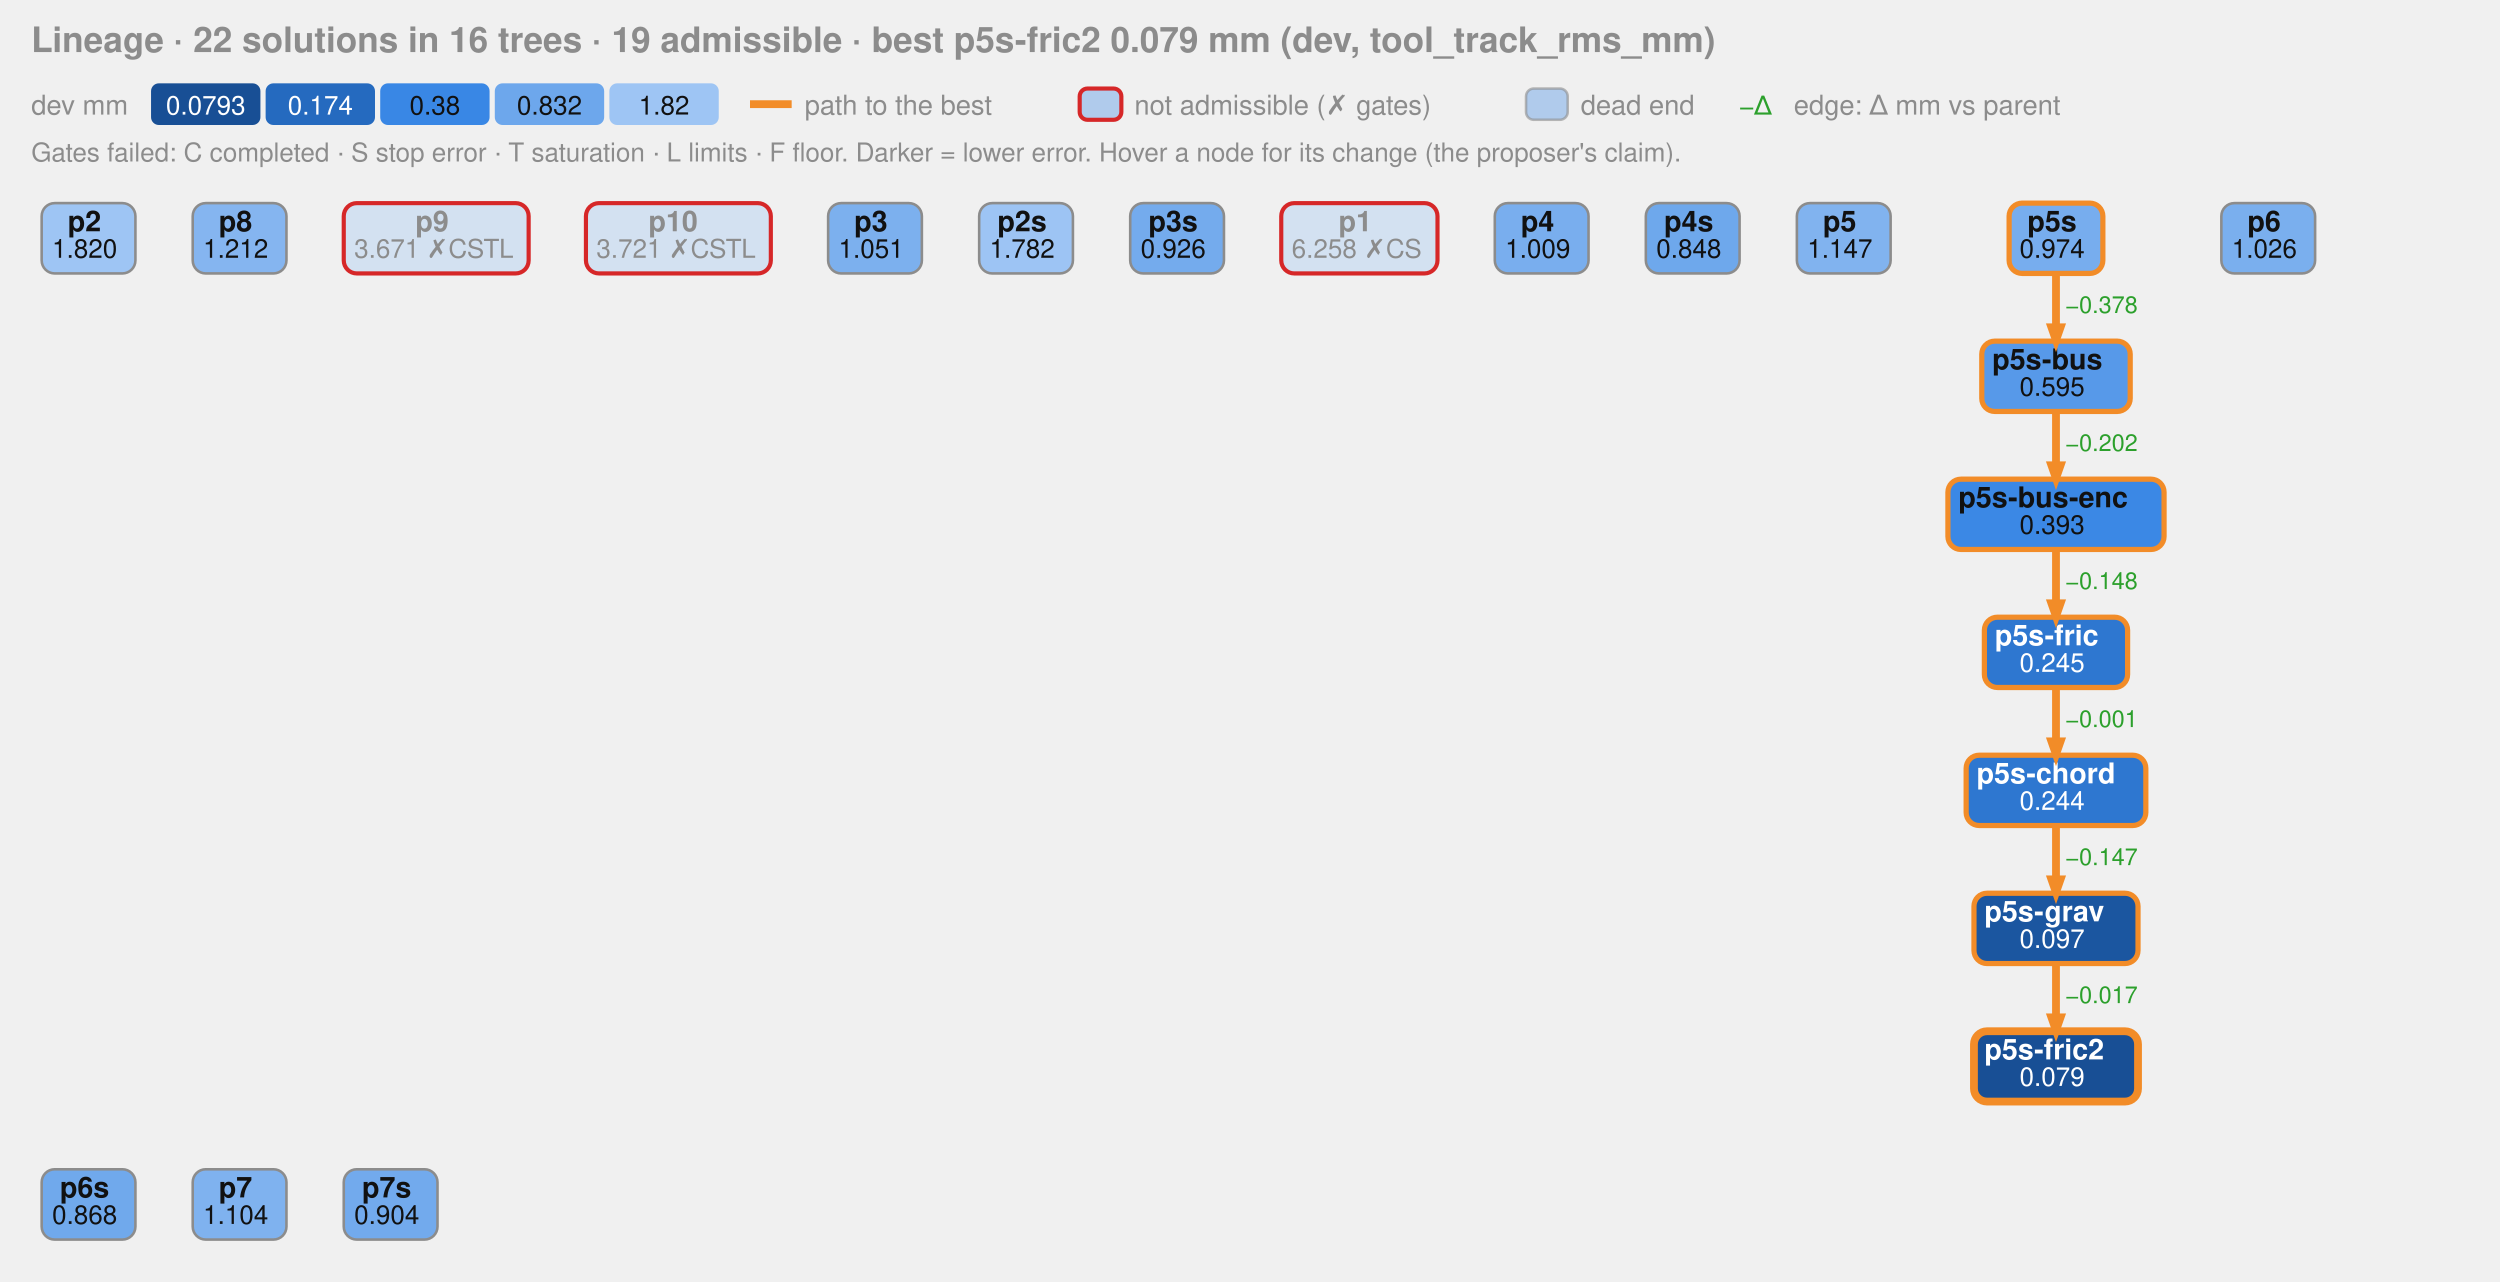
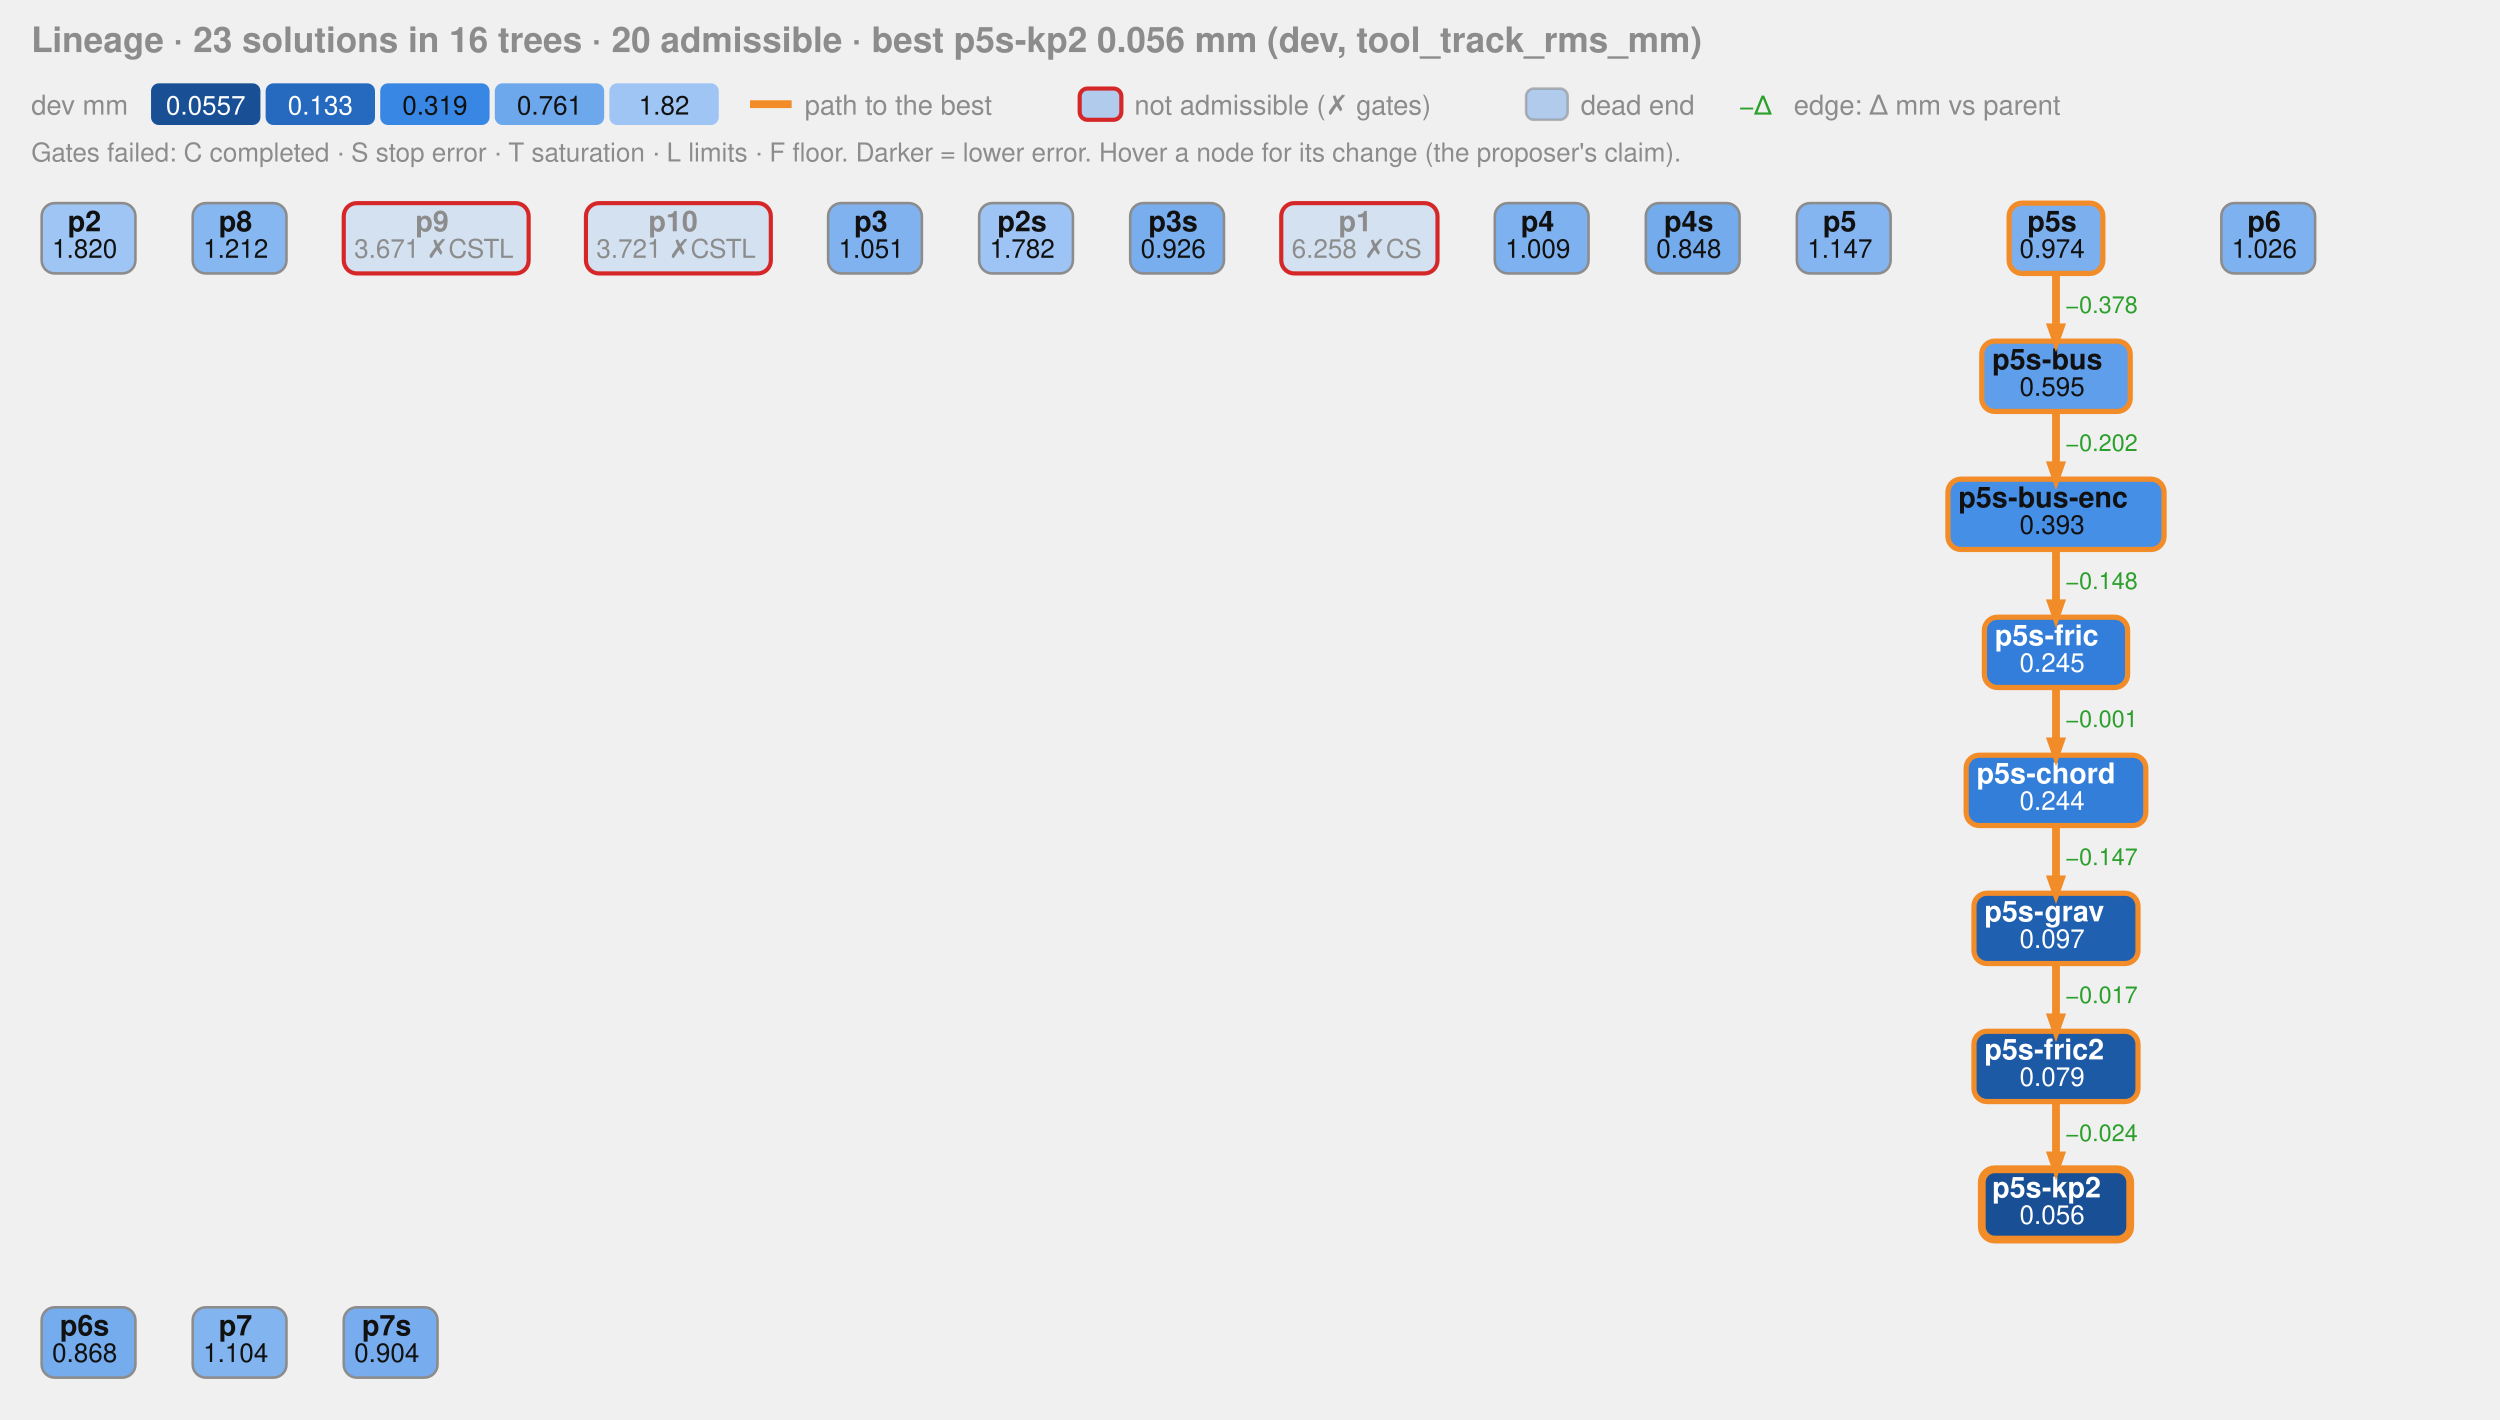
- <svg xmlns="http://www.w3.org/2000/svg" xmlns:xlink="http://www.w3.org/1999/xlink" width="960" height="492" viewBox="0 0 960 492" font-family="Helvetica, Arial, 'Liberation Sans', 'Nimbus Sans', sans-serif" font-size="11" fill="#8c8c8c" role="img" aria-label="Lineage · 22 solutions in 16 trees · 19 admissible · best p5s-fric2 0.079 mm (dev, tool_track_rms_mm)">
-   <text x="12.0" y="20.0" font-size="13.5" font-weight="600">Lineage · 22 solutions in 16 trees · 19 admissible · best p5s-fric2 0.079 mm (dev, tool_track_rms_mm)</text>
+ <svg xmlns="http://www.w3.org/2000/svg" xmlns:xlink="http://www.w3.org/1999/xlink" width="960" height="545" viewBox="0 0 960 545" font-family="Helvetica, Arial, 'Liberation Sans', 'Nimbus Sans', sans-serif" font-size="11" fill="#8c8c8c" role="img" aria-label="Lineage · 23 solutions in 16 trees · 20 admissible · best p5s-kp2 0.056 mm (dev, tool_track_rms_mm)">
+   <text x="12.0" y="20.0" font-size="13.5" font-weight="600">Lineage · 23 solutions in 16 trees · 20 admissible · best p5s-kp2 0.056 mm (dev, tool_track_rms_mm)</text>
  <text x="12.0" y="44.0" font-size="10.5">dev mm</text>
  <rect x="58.0" y="32.0" width="42" height="16" rx="3" fill="#184f95" />
-   <text x="79.0" y="44.0" fill="#ffffff" font-size="10" text-anchor="middle">0.0793</text>
+   <text x="79.0" y="44.0" fill="#ffffff" font-size="10" text-anchor="middle">0.0557</text>
  <rect x="102.0" y="32.0" width="42" height="16" rx="3" fill="#256abf" />
-   <text x="123.0" y="44.0" fill="#ffffff" font-size="10" text-anchor="middle">0.174</text>
+   <text x="123.0" y="44.0" fill="#ffffff" font-size="10" text-anchor="middle">0.133</text>
  <rect x="146.0" y="32.0" width="42" height="16" rx="3" fill="#3987e5" />
-   <text x="167.0" y="44.0" fill="#111111" font-size="10" text-anchor="middle">0.38</text>
+   <text x="167.0" y="44.0" fill="#111111" font-size="10" text-anchor="middle">0.319</text>
  <rect x="190.0" y="32.0" width="42" height="16" rx="3" fill="#6da7ec" />
-   <text x="211.0" y="44.0" fill="#111111" font-size="10" text-anchor="middle">0.832</text>
+   <text x="211.0" y="44.0" fill="#111111" font-size="10" text-anchor="middle">0.761</text>
  <rect x="234.0" y="32.0" width="42" height="16" rx="3" fill="#9ec5f4" />
  <text x="255.0" y="44.0" fill="#111111" font-size="10" text-anchor="middle">1.82</text>
  <line x1="288.0" x2="304.0" y1="40.0" y2="40.0" stroke="#f28c28" stroke-width="3" />
  <text x="309.0" y="44.0" font-size="10.5">path to the best</text>
  <rect x="414.6" y="34.0" width="16" height="12" rx="3" fill="#3987e5" fill-opacity="0.35" stroke="#d62728" stroke-width="1.6" />
  <text x="435.6" y="44.0" font-size="10.5">not admissible (✗ gates)</text>
  <rect x="586.0" y="34.0" width="16" height="12" rx="3" fill="#3987e5" fill-opacity="0.35" stroke="#8c8c8c" stroke-opacity="0.6" />
  <text x="607.0" y="44.0" font-size="10.5">dead end</text>
  <text x="667.8" y="44.0" fill="#2ca02c" font-size="10">−Δ</text>
  <text x="688.8" y="44.0" font-size="10.5">edge: Δ mm vs parent</text>
  <text x="12.0" y="62.0" font-size="10">Gates failed: C completed · S stop error · T saturation · L limits · F floor. Darker = lower error. Hover a node for its change (the proposer's claim).</text>
  <g transform="translate(12.0 74.0)">
    <g class="graph" transform="scale(1 1) rotate(0) translate(4 31)">
      <g class="node">
        <a xlink:title="#1 p2 · 1.820 mm · admissible · change: the trajectory's column (as built), board PD">
          <rect fill="#9ec5f4" stroke="#8c8c8c" x="0" y="-27" width="36" height="27" rx="5" />
          <text x="10" y="-16.2" font-weight="bold" fill="#111111">p2</text>
          <text x="4" y="-6" font-size="10" fill="#111111">1.820</text>
        </a>
      </g>
    </g>
  </g>
  <g transform="translate(70.0 74.0)">
    <g class="graph" transform="scale(1 1) rotate(0) translate(4 31)">
      <g class="node">
        <a xlink:title="#2 p8 · 1.212 mm · admissible · change: model at plan time, host spring + board damper">
-           <rect fill="#85b5f0" stroke="#8c8c8c" x="0" y="-27" width="36" height="27" rx="5" />
+           <rect fill="#87b7f0" stroke="#8c8c8c" x="0" y="-27" width="36" height="27" rx="5" />
          <text x="10" y="-16.2" font-weight="bold" fill="#111111">p8</text>
          <text x="4" y="-6" font-size="10" fill="#111111">1.212</text>
        </a>
      </g>
    </g>
  </g>
  <g transform="translate(128.0 74.0)">
    <g class="graph" transform="scale(1 1) rotate(0) translate(4 31)">
      <g class="node inadmissible">
        <a xlink:title="#3 p9 · 3.671 mm · not admissible: completed 25 tasks, stop_error_max_mm 11 tasks, saturation_share_pct 17 tasks, limit_violations 33 tasks · change: model at the host on the measured state, computed torque on the host">
          <rect fill="#9ec5f4" fill-opacity="0.35" stroke="#d62728" stroke-width="1.6" x="0" y="-27" width="71" height="27" rx="5" />
          <text x="27.5" y="-16.2" font-weight="bold" fill="#8c8c8c">p9</text>
          <text x="4" y="-6" font-size="10" fill="#8c8c8c">3.671 ✗CSTL</text>
        </a>
      </g>
    </g>
  </g>
  <g transform="translate(221.0 74.0)">
    <g class="graph" transform="scale(1 1) rotate(0) translate(4 31)">
      <g class="node inadmissible">
        <a xlink:title="#4 p10 · 3.721 mm · not admissible: completed 28 tasks, stop_error_max_mm 17 tasks, saturation_share_pct 19 tasks, limit_violations 32 tasks · change: model at plan time, PD on the host">
          <rect fill="#9ec5f4" fill-opacity="0.35" stroke="#d62728" stroke-width="1.6" x="0" y="-27" width="71" height="27" rx="5" />
          <text x="24" y="-16.2" font-weight="bold" fill="#8c8c8c">p10</text>
          <text x="4" y="-6" font-size="10" fill="#8c8c8c">3.721 ✗CSTL</text>
        </a>
      </g>
    </g>
  </g>
  <g transform="translate(314.0 74.0)">
    <g class="graph" transform="scale(1 1) rotate(0) translate(4 31)">
      <g class="node">
        <a xlink:title="#5 p3 · 1.051 mm · admissible · change: model at plan time, board PD, the datasheet's lookahead">
-           <rect fill="#7cb0ee" stroke="#8c8c8c" x="0" y="-27" width="36" height="27" rx="5" />
+           <rect fill="#7fb2ef" stroke="#8c8c8c" x="0" y="-27" width="36" height="27" rx="5" />
          <text x="10" y="-16.2" font-weight="bold" fill="#111111">p3</text>
          <text x="4" y="-6" font-size="10" fill="#111111">1.051</text>
        </a>
      </g>
    </g>
  </g>
  <g transform="translate(372.0 74.0)">
    <g class="graph" transform="scale(1 1) rotate(0) translate(4 31)">
      <g class="node">
        <a xlink:title="#6 p2s · 1.782 mm · admissible · change: the trajectory's column (as built), board PD, secant_mid_ff">
          <rect fill="#9dc4f4" stroke="#8c8c8c" x="0" y="-27" width="36" height="27" rx="5" />
          <text x="7" y="-16.2" font-weight="bold" fill="#111111">p2s</text>
          <text x="4" y="-6" font-size="10" fill="#111111">1.782</text>
        </a>
      </g>
    </g>
  </g>
  <g transform="translate(430.0 74.0)">
    <g class="graph" transform="scale(1 1) rotate(0) translate(4 31)">
      <g class="node">
        <a xlink:title="#7 p3s · 0.926 mm · admissible · change: model at plan time, board PD, the datasheet's lookahead, secant_mid_ff">
-           <rect fill="#74abed" stroke="#8c8c8c" x="0" y="-27" width="36" height="27" rx="5" />
+           <rect fill="#78aeee" stroke="#8c8c8c" x="0" y="-27" width="36" height="27" rx="5" />
          <text x="7" y="-16.2" font-weight="bold" fill="#111111">p3s</text>
          <text x="4" y="-6" font-size="10" fill="#111111">0.926</text>
        </a>
      </g>
    </g>
  </g>
  <g transform="translate(488.0 74.0)">
    <g class="graph" transform="scale(1 1) rotate(0) translate(4 31)">
      <g class="node inadmissible">
        <a xlink:title="#8 p1 · 6.258 mm · not admissible: completed 41 tasks, stop_error_max_mm 41 tasks · change: no feed-forward, board PD, calibrated lookahead">
          <rect fill="#9ec5f4" fill-opacity="0.35" stroke="#d62728" stroke-width="1.6" x="0" y="-27" width="60" height="27" rx="5" />
          <text x="22" y="-16.2" font-weight="bold" fill="#8c8c8c">p1</text>
          <text x="4" y="-6" font-size="10" fill="#8c8c8c">6.258 ✗CS</text>
        </a>
      </g>
    </g>
  </g>
  <g transform="translate(570.0 74.0)">
    <g class="graph" transform="scale(1 1) rotate(0) translate(4 31)">
      <g class="node">
        <a xlink:title="#9 p4 · 1.009 mm · admissible · change: model at plan time, board PD, calibrated lookahead">
-           <rect fill="#79aeee" stroke="#8c8c8c" x="0" y="-27" width="36" height="27" rx="5" />
+           <rect fill="#7db1ef" stroke="#8c8c8c" x="0" y="-27" width="36" height="27" rx="5" />
          <text x="10" y="-16.2" font-weight="bold" fill="#111111">p4</text>
          <text x="4" y="-6" font-size="10" fill="#111111">1.009</text>
        </a>
      </g>
    </g>
  </g>
  <g transform="translate(628.0 74.0)">
    <g class="graph" transform="scale(1 1) rotate(0) translate(4 31)">
      <g class="node">
        <a xlink:title="#10 p4s · 0.848 mm · admissible · change: model at plan time, board PD, calibrated lookahead, secant_mid_ff">
-           <rect fill="#6ea8ec" stroke="#8c8c8c" x="0" y="-27" width="36" height="27" rx="5" />
+           <rect fill="#73abed" stroke="#8c8c8c" x="0" y="-27" width="36" height="27" rx="5" />
          <text x="7" y="-16.2" font-weight="bold" fill="#111111">p4s</text>
          <text x="4" y="-6" font-size="10" fill="#111111">0.848</text>
        </a>
      </g>
    </g>
  </g>
  <g transform="translate(686.0 74.0)">
    <g class="graph" transform="scale(1 1) rotate(0) translate(4 31)">
      <g class="node">
        <a xlink:title="#11 p5 · 1.147 mm · admissible · change: model + Coulomb at plan time, board PD, calibrated lookahead">
-           <rect fill="#81b3ef" stroke="#8c8c8c" x="0" y="-27" width="36" height="27" rx="5" />
+           <rect fill="#84b5f0" stroke="#8c8c8c" x="0" y="-27" width="36" height="27" rx="5" />
          <text x="10" y="-16.2" font-weight="bold" fill="#111111">p5</text>
          <text x="4" y="-6" font-size="10" fill="#111111">1.147</text>
        </a>
      </g>
    </g>
  </g>
  <g transform="translate(744.0 74.0)">
-     <g class="graph" transform="scale(1 1) rotate(0) translate(4 349)">
+     <g class="graph" transform="scale(1 1) rotate(0) translate(4 402)">
      <g class="node path">
        <a xlink:title="#12 p5s · 0.974 mm · admissible · change: model + Coulomb at plan time, board PD, calibrated lookahead, secant_mid_ff">
-           <rect fill="#77adee" stroke="#f28c28" stroke-width="2" x="23.5" y="-345" width="36" height="27" rx="5" />
-           <text x="30.5" y="-334.2" font-weight="bold" fill="#111111">p5s</text>
-           <text x="27.5" y="-324" font-size="10" fill="#111111">0.974</text>
+           <rect fill="#7bafee" stroke="#f28c28" stroke-width="2" x="23.5" y="-398" width="36" height="27" rx="5" />
+           <text x="30.5" y="-387.2" font-weight="bold" fill="#111111">p5s</text>
+           <text x="27.5" y="-377" font-size="10" fill="#111111">0.974</text>
        </a>
      </g>
      <g class="node path">
        <a xlink:title="#17 p5s-bus · 0.595 mm · admissible · parent p5s · change: lookahead = the deployment's bus command delay per joint, not the friction-inflated calibration (Coulomb is already in the ff)">
-           <rect fill="#5799e9" stroke="#f28c28" stroke-width="2" x="13" y="-292" width="57" height="27" rx="5" />
-           <text x="17" y="-281.2" font-weight="bold" fill="#111111">p5s-bus</text>
-           <text x="27.5" y="-271" font-size="10" fill="#111111">0.595</text>
+           <rect fill="#5e9eea" stroke="#f28c28" stroke-width="2" x="13" y="-345" width="57" height="27" rx="5" />
+           <text x="17" y="-334.2" font-weight="bold" fill="#111111">p5s-bus</text>
+           <text x="27.5" y="-324" font-size="10" fill="#111111">0.595</text>
+         </a>
+       </g>
+       <g class="edge path">
+         <path fill="none" stroke="#f28c28" stroke-width="3" d="M41.5,-370.89C41.5,-364.81 41.5,-357.4 41.5,-350.71" />
+         <polygon fill="#f28c28" stroke="#f28c28" stroke-width="3" points="43.25,-350.32 41.5,-345.32 39.75,-350.32 43.25,-350.32" />
+         <text text-anchor="middle" x="59" y="-355.8" font-size="9" fill="#2ca02c">−0.378</text>
+       </g>
+       <g class="node path">
+         <a xlink:title="#18 p5s-bus-enc · 0.393 mm · admissible · parent p5s-bus · change: lookahead = bus delay minus the board's own lead (encoder delay + one board tick, 0.75 ms), from the deployment's board fields">
+           <rect fill="#468fe7" stroke="#f28c28" stroke-width="2" x="0" y="-292" width="83" height="27" rx="5" />
+           <text x="4" y="-281.2" font-weight="bold" fill="#111111">p5s-bus-enc</text>
+           <text x="27.5" y="-271" font-size="10" fill="#111111">0.393</text>
        </a>
      </g>
      <g class="edge path">
        <path fill="none" stroke="#f28c28" stroke-width="3" d="M41.5,-317.89C41.5,-311.81 41.5,-304.4 41.5,-297.71" />
        <polygon fill="#f28c28" stroke="#f28c28" stroke-width="3" points="43.25,-297.32 41.5,-292.32 39.75,-297.32 43.25,-297.32" />
-         <text text-anchor="middle" x="59" y="-302.8" font-size="9" fill="#2ca02c">−0.378</text>
-       </g>
-       <g class="node path">
-         <a xlink:title="#18 p5s-bus-enc · 0.393 mm · admissible · parent p5s-bus · change: lookahead = bus delay minus the board's own lead (encoder delay + one board tick, 0.75 ms), from the deployment's board fields">
-           <rect fill="#3b88e5" stroke="#f28c28" stroke-width="2" x="0" y="-239" width="83" height="27" rx="5" />
-           <text x="4" y="-228.2" font-weight="bold" fill="#111111">p5s-bus-enc</text>
-           <text x="27.5" y="-218" font-size="10" fill="#111111">0.393</text>
+         <text text-anchor="middle" x="59" y="-302.8" font-size="9" fill="#2ca02c">−0.202</text>
+       </g>
+       <g class="node path">
+         <a xlink:title="#19 p5s-fric · 0.245 mm · admissible · parent p5s-bus-enc · change: friction ff = per-joint Coulomb tanh(qd/vs) + viscous identified from p5s-bus-enc's dev run records, replacing the given model's Coulomb">
+           <rect fill="#337eda" stroke="#f28c28" stroke-width="2" x="14" y="-239" width="55" height="27" rx="5" />
+           <text x="18" y="-228.2" font-weight="bold" fill="#ffffff">p5s-fric</text>
+           <text x="27.5" y="-218" font-size="10" fill="#ffffff">0.245</text>
        </a>
      </g>
      <g class="edge path">
        <path fill="none" stroke="#f28c28" stroke-width="3" d="M41.5,-264.89C41.5,-258.81 41.5,-251.4 41.5,-244.71" />
        <polygon fill="#f28c28" stroke="#f28c28" stroke-width="3" points="43.25,-244.32 41.5,-239.32 39.75,-244.32 43.25,-244.32" />
-         <text text-anchor="middle" x="59" y="-249.8" font-size="9" fill="#2ca02c">−0.202</text>
-       </g>
-       <g class="node path">
-         <a xlink:title="#19 p5s-fric · 0.245 mm · admissible · parent p5s-bus-enc · change: friction ff = per-joint Coulomb tanh(qd/vs) + viscous identified from p5s-bus-enc's dev run records, replacing the given model's Coulomb">
-           <rect fill="#2e77d0" stroke="#f28c28" stroke-width="2" x="14" y="-186" width="55" height="27" rx="5" />
-           <text x="18" y="-175.2" font-weight="bold" fill="#ffffff">p5s-fric</text>
-           <text x="27.5" y="-165" font-size="10" fill="#ffffff">0.245</text>
+         <text text-anchor="middle" x="59" y="-249.8" font-size="9" fill="#2ca02c">−0.148</text>
+       </g>
+       <g class="node path">
+         <a xlink:title="#20 p5s-chord · 0.244 mm · admissible · parent p5s-fric · change: position sent = sample - a(s+T/2)·T²/12: the board's straight walk over a host period becomes the least-squares line of the curve, not its …">
+           <rect fill="#337ed9" stroke="#f28c28" stroke-width="2" x="7" y="-186" width="69" height="27" rx="5" />
+           <text x="11" y="-175.2" font-weight="bold" fill="#ffffff">p5s-chord</text>
+           <text x="27.5" y="-165" font-size="10" fill="#ffffff">0.244</text>
        </a>
      </g>
      <g class="edge path">
        <path fill="none" stroke="#f28c28" stroke-width="3" d="M41.5,-211.89C41.5,-205.81 41.5,-198.4 41.5,-191.71" />
        <polygon fill="#f28c28" stroke="#f28c28" stroke-width="3" points="43.25,-191.32 41.5,-186.32 39.75,-191.32 43.25,-191.32" />
-         <text text-anchor="middle" x="59" y="-196.8" font-size="9" fill="#2ca02c">−0.148</text>
-       </g>
-       <g class="node path">
-         <a xlink:title="#20 p5s-chord · 0.244 mm · admissible · parent p5s-fric · change: position sent = sample - a(s+T/2)·T²/12: the board's straight walk over a host period becomes the least-squares line of the curve, not its …">
-           <rect fill="#2e77d0" stroke="#f28c28" stroke-width="2" x="7" y="-133" width="69" height="27" rx="5" />
-           <text x="11" y="-122.2" font-weight="bold" fill="#ffffff">p5s-chord</text>
-           <text x="27.5" y="-112" font-size="10" fill="#ffffff">0.244</text>
+         <text text-anchor="middle" x="59" y="-196.8" font-size="9" fill="#2ca02c">−0.001</text>
+       </g>
+       <g class="node path">
+         <a xlink:title="#21 p5s-grav · 0.097 mm · admissible · parent p5s-chord · change: ff minus a gravity-shaped torque error per joint, fitted from p5s-chord's dev joint errors (kp·e + kd·ė on sin/cos of q2, q2+q3, q2+q3+q4, …">
+           <rect fill="#2060b0" stroke="#f28c28" stroke-width="2" x="10" y="-133" width="63" height="27" rx="5" />
+           <text x="14" y="-122.2" font-weight="bold" fill="#ffffff">p5s-grav</text>
+           <text x="27.5" y="-112" font-size="10" fill="#ffffff">0.097</text>
        </a>
      </g>
      <g class="edge path">
        <path fill="none" stroke="#f28c28" stroke-width="3" d="M41.5,-158.89C41.5,-152.81 41.5,-145.4 41.5,-138.71" />
        <polygon fill="#f28c28" stroke="#f28c28" stroke-width="3" points="43.25,-138.32 41.5,-133.32 39.75,-138.32 43.25,-138.32" />
-         <text text-anchor="middle" x="59" y="-143.8" font-size="9" fill="#2ca02c">−0.001</text>
-       </g>
-       <g class="node path">
-         <a xlink:title="#21 p5s-grav · 0.097 mm · admissible · parent p5s-chord · change: ff minus a gravity-shaped torque error per joint, fitted from p5s-chord's dev joint errors (kp·e + kd·ė on sin/cos of q2, q2+q3, q2+q3+q4, …">
-           <rect fill="#1b56a0" stroke="#f28c28" stroke-width="2" x="10" y="-80" width="63" height="27" rx="5" />
-           <text x="14" y="-69.2" font-weight="bold" fill="#ffffff">p5s-grav</text>
-           <text x="27.5" y="-59" font-size="10" fill="#ffffff">0.097</text>
+         <text text-anchor="middle" x="59" y="-143.8" font-size="9" fill="#2ca02c">−0.147</text>
+       </g>
+       <g class="node path">
+         <a xlink:title="#22 p5s-fric2 · 0.079 mm · admissible · parent p5s-grav · change: friction correction in target qd (odd multi-scale tanh basis + qd), fitted from p5s-grav's dev joint errors (kp·e + kd·ė), subtracted from …">
+           <rect fill="#1d5aa6" stroke="#f28c28" stroke-width="2" x="10" y="-80" width="63" height="27" rx="5" />
+           <text x="14" y="-69.2" font-weight="bold" fill="#ffffff">p5s-fric2</text>
+           <text x="27.5" y="-59" font-size="10" fill="#ffffff">0.079</text>
        </a>
      </g>
      <g class="edge path">
        <path fill="none" stroke="#f28c28" stroke-width="3" d="M41.5,-105.89C41.5,-99.81 41.5,-92.4 41.5,-85.71" />
        <polygon fill="#f28c28" stroke="#f28c28" stroke-width="3" points="43.25,-85.32 41.5,-80.32 39.75,-85.32 43.25,-85.32" />
-         <text text-anchor="middle" x="59" y="-90.8" font-size="9" fill="#2ca02c">−0.147</text>
+         <text text-anchor="middle" x="59" y="-90.8" font-size="9" fill="#2ca02c">−0.017</text>
      </g>
      <g class="node best path">
-         <a xlink:title="#22 p5s-fric2 · 0.079 mm · admissible · parent p5s-grav · change: friction correction in target qd (odd multi-scale tanh basis + qd), fitted from p5s-grav's dev joint errors (kp·e + kd·ė), subtracted from …">
-           <rect fill="#184f95" stroke="#f28c28" stroke-width="3" x="10" y="-27" width="63" height="27" rx="5" />
-           <text x="14" y="-16.2" font-weight="bold" fill="#ffffff">p5s-fric2</text>
-           <text x="27.5" y="-6" font-size="10" fill="#ffffff">0.079</text>
+         <a xlink:title="#23 p5s-kp2 · 0.056 mm · admissible · parent p5s-fric2 · change: board gains sent with every command: kp x2, kd x sqrt(2) (same damping ratio, bandwidth x1.41) instead of the boards' configured gains">
+           <rect fill="#184f95" stroke="#f28c28" stroke-width="3" x="13" y="-27" width="57" height="27" rx="5" />
+           <text x="17" y="-16.2" font-weight="bold" fill="#ffffff">p5s-kp2</text>
+           <text x="27.5" y="-6" font-size="10" fill="#ffffff">0.056</text>
        </a>
      </g>
      <g class="edge path">
        <path fill="none" stroke="#f28c28" stroke-width="3" d="M41.5,-52.89C41.5,-46.81 41.5,-39.4 41.5,-32.71" />
        <polygon fill="#f28c28" stroke="#f28c28" stroke-width="3" points="43.25,-32.32 41.5,-27.32 39.75,-32.32 43.25,-32.32" />
-         <text text-anchor="middle" x="59" y="-37.8" font-size="9" fill="#2ca02c">−0.017</text>
+         <text text-anchor="middle" x="59" y="-37.8" font-size="9" fill="#2ca02c">−0.024</text>
      </g>
    </g>
  </g>
  <g transform="translate(849.0 74.0)">
    <g class="graph" transform="scale(1 1) rotate(0) translate(4 31)">
      <g class="node">
        <a xlink:title="#13 p6 · 1.026 mm · admissible · change: model at the host on the measured state, board PD, calibrated lookahead">
-           <rect fill="#7aafee" stroke="#8c8c8c" x="0" y="-27" width="36" height="27" rx="5" />
+           <rect fill="#7eb1ef" stroke="#8c8c8c" x="0" y="-27" width="36" height="27" rx="5" />
          <text x="10" y="-16.2" font-weight="bold" fill="#111111">p6</text>
          <text x="4" y="-6" font-size="10" fill="#111111">1.026</text>
        </a>
      </g>
    </g>
  </g>
-   <g transform="translate(12.0 445.0)">
+   <g transform="translate(12.0 498.0)">
    <g class="graph" transform="scale(1 1) rotate(0) translate(4 31)">
      <g class="node">
        <a xlink:title="#14 p6s · 0.868 mm · admissible · change: model at the host on the measured state, board PD, calibrated lookahead, secant_mid_ff">
-           <rect fill="#70a9ec" stroke="#8c8c8c" x="0" y="-27" width="36" height="27" rx="5" />
+           <rect fill="#74aced" stroke="#8c8c8c" x="0" y="-27" width="36" height="27" rx="5" />
          <text x="7" y="-16.2" font-weight="bold" fill="#111111">p6s</text>
          <text x="4" y="-6" font-size="10" fill="#111111">0.868</text>
        </a>
      </g>
    </g>
  </g>
-   <g transform="translate(70.0 445.0)">
+   <g transform="translate(70.0 498.0)">
    <g class="graph" transform="scale(1 1) rotate(0) translate(4 31)">
      <g class="node">
        <a xlink:title="#15 p7 · 1.104 mm · admissible · change: model at plan time, computed-torque gains re-sent each tick, calibrated lookahead">
-           <rect fill="#7fb2ef" stroke="#8c8c8c" x="0" y="-27" width="36" height="27" rx="5" />
+           <rect fill="#82b4ef" stroke="#8c8c8c" x="0" y="-27" width="36" height="27" rx="5" />
          <text x="10" y="-16.2" font-weight="bold" fill="#111111">p7</text>
          <text x="4" y="-6" font-size="10" fill="#111111">1.104</text>
        </a>
      </g>
    </g>
  </g>
-   <g transform="translate(128.0 445.0)">
+   <g transform="translate(128.0 498.0)">
    <g class="graph" transform="scale(1 1) rotate(0) translate(4 31)">
      <g class="node">
        <a xlink:title="#16 p7s · 0.904 mm · admissible · change: model at plan time, computed-torque gains re-sent each tick, calibrated lookahead, secant_mid_ff">
-           <rect fill="#72aaed" stroke="#8c8c8c" x="0" y="-27" width="36" height="27" rx="5" />
+           <rect fill="#77adee" stroke="#8c8c8c" x="0" y="-27" width="36" height="27" rx="5" />
          <text x="7" y="-16.2" font-weight="bold" fill="#111111">p7s</text>
          <text x="4" y="-6" font-size="10" fill="#111111">0.904</text>
        </a>
      </g>
    </g>
  </g>
</svg>
